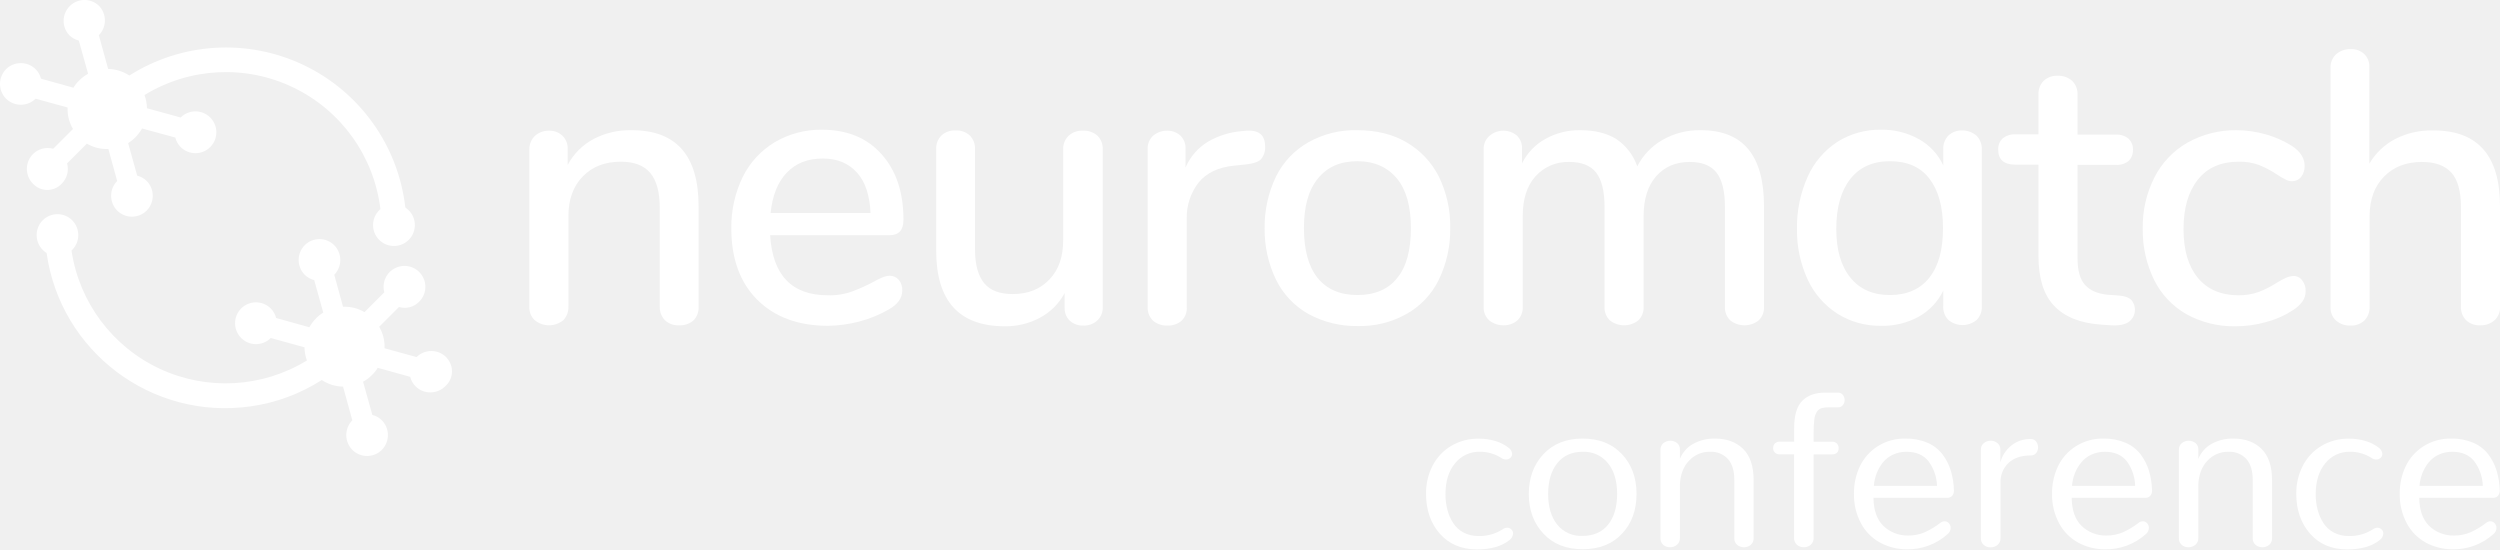
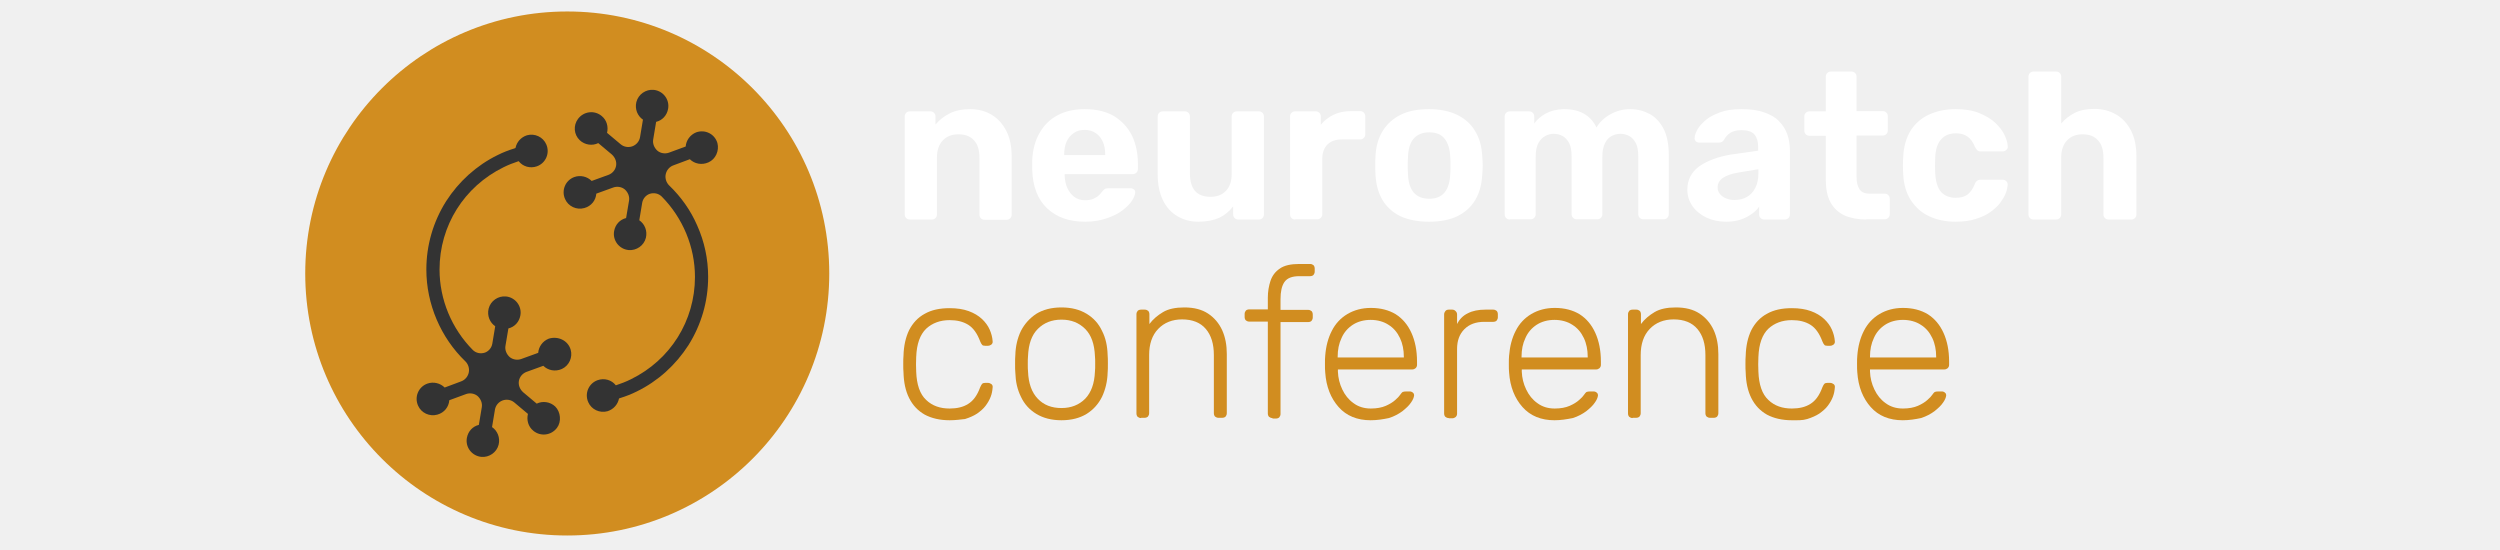
- <svg xmlns="http://www.w3.org/2000/svg" id="Layer_1" data-name="Layer 1" viewBox="0 0 1023.78 224.95">
-   <defs>
-     <style>.cls-1{fill:#fff;}</style>
-   </defs>
-   <path class="cls-1" d="M25.3,75.4a8.5,8.5,0,0,0,2.2-8.3L35.6,59a16,16,0,0,0,8.8,2.2L48,74.3a8.63,8.63,0,0,0,0,12.1,8.54,8.54,0,0,0,12.1,0h0a8.63,8.63,0,0,0,0-12.1,8.44,8.44,0,0,0-3.9-2.2L52.5,58.8a20.91,20.91,0,0,0,2.9-2.3,20,20,0,0,0,2.8-3.7l13.6,3.7A8.44,8.44,0,0,0,74,60.4a8.56,8.56,0,1,0,0-12.1h0L60.2,44.5a16.64,16.64,0,0,0-1-5.4,63.75,63.75,0,0,1,96.6,46.7c-.2.2-.4.3-.5.5a8.56,8.56,0,1,0,12.1,0h0a17.41,17.41,0,0,0-1.4-1.2,73.93,73.93,0,0,0-113-54,16.81,16.81,0,0,0-8.7-2.7L40.5,14.6a8.63,8.63,0,0,0,0-12.1A8.56,8.56,0,0,0,28.4,14.6a8.44,8.44,0,0,0,3.9,2.2l3.8,13.6a14.45,14.45,0,0,0-3.7,2.8,12.78,12.78,0,0,0-2.3,2.9L16.8,32.4a8.44,8.44,0,0,0-2.2-3.9,8.63,8.63,0,0,0-12.1,0,8.63,8.63,0,0,0,0,12.1,8.63,8.63,0,0,0,12.1,0l13.1,3.6A16,16,0,0,0,29.9,53l-8.1,8.1a8.5,8.5,0,0,0-8.3,2.2,8.63,8.63,0,0,0,0,12.1,8.07,8.07,0,0,0,11.4.4C25,75.6,25.2,75.5,25.3,75.4Z" transform="translate(-0.02 -0.18)" />
-   <path class="cls-1" d="M182.7,146.4a8.63,8.63,0,0,0-12.1,0l-13.1-3.6a16,16,0,0,0-2.2-8.8l8.1-8.1a8.22,8.22,0,0,0,8.3-2.2,8.56,8.56,0,1,0-14.3-3.8l-8.1,8.1a16,16,0,0,0-8.8-2.2l-3.6-13.1a8.63,8.63,0,0,0,0-12.1,8.54,8.54,0,0,0-12.1,0h0a8.63,8.63,0,0,0,0,12.1,8.44,8.44,0,0,0,3.9,2.2l3.7,13.3a12.78,12.78,0,0,0-2.9,2.3,17.15,17.15,0,0,0-2.8,3.7l-13.6-3.8a8.44,8.44,0,0,0-2.2-3.9,8.56,8.56,0,1,0,0,12.1h0l13.8,3.8a16.64,16.64,0,0,0,1,5.4,63.81,63.81,0,0,1-96.4-45l.3-.3a8.63,8.63,0,0,0,0-12.1,8.54,8.54,0,0,0-12.1,0h0a8.63,8.63,0,0,0,0,12.1,10.1,10.1,0,0,0,1.6,1.3,73.88,73.88,0,0,0,83.5,62.8,72.73,72.73,0,0,0,29.2-10.8,15.94,15.94,0,0,0,8.7,2.7l3.8,13.8a8.63,8.63,0,0,0,0,12.1,8.54,8.54,0,0,0,12.1,0h0a8.63,8.63,0,0,0,0-12.1,8.44,8.44,0,0,0-3.9-2.2l-3.8-13.6a14.45,14.45,0,0,0,3.7-2.8,12.78,12.78,0,0,0,2.3-2.9l13.3,3.7a8.44,8.44,0,0,0,2.2,3.9,8.63,8.63,0,0,0,12.1,0,8.11,8.11,0,0,0,.8-11.5C183,146.7,182.8,146.6,182.7,146.4Z" transform="translate(-0.02 -0.18)" />
-   <path class="cls-1" d="M286.1,84.6v41.2a7.3,7.3,0,0,1-2.1,5.6,8.32,8.32,0,0,1-5.9,2,7.89,7.89,0,0,1-5.8-2.1,7.61,7.61,0,0,1-2.1-5.5V85.4c0-6.6-1.3-11.3-3.9-14.4s-6.6-4.6-12.1-4.6c-6.4,0-11.6,2-15.5,6s-5.9,9.4-5.9,16.2v37.2a7.61,7.61,0,0,1-2.1,5.5,9.2,9.2,0,0,1-11.7,0,7,7,0,0,1-2.2-5.5V61.3a7.47,7.47,0,0,1,2.3-5.5,8.32,8.32,0,0,1,5.8-2.1,7.61,7.61,0,0,1,5.5,2.1,7.23,7.23,0,0,1,2.1,5.4v6.5a25.78,25.78,0,0,1,10.6-10.6,31.75,31.75,0,0,1,15.4-3.6C276.9,53.4,286.1,63.8,286.1,84.6Z" transform="translate(-0.02 -0.18)" />
-   <path class="cls-1" d="M368.1,114.8a6.3,6.3,0,0,1,1.4,4.4q0,4.65-5.7,7.8a48.78,48.78,0,0,1-12.1,4.9,53.13,53.13,0,0,1-12.6,1.7c-12.2,0-21.9-3.6-29-10.7S299.5,106,299.5,93.7a46.81,46.81,0,0,1,4.7-21.1,34.5,34.5,0,0,1,13.1-14.2,37.08,37.08,0,0,1,19.2-5.1c10.4,0,18.5,3.3,24.5,10s9,15.6,9,26.9q0,6.3-5.7,6.3H315.4c1,16.4,8.9,24.6,23.6,24.6a26.75,26.75,0,0,0,10.1-1.6,73,73,0,0,0,9-4.1,21,21,0,0,1,2.6-1.3,8.79,8.79,0,0,1,3.6-1A4.82,4.82,0,0,1,368.1,114.8ZM322.2,70.9q-5.55,5.85-6.6,16.5h40.9c-.3-7.2-2.1-12.7-5.5-16.5s-8-5.8-14-5.8C330.8,65.1,325.9,67,322.2,70.9Z" transform="translate(-0.02 -0.18)" />
-   <path class="cls-1" d="M449.5,55.8a7.52,7.52,0,0,1,2.1,5.7V126a7,7,0,0,1-2.2,5.4,8,8,0,0,1-5.9,2.1,7.71,7.71,0,0,1-5.4-2,7,7,0,0,1-2.1-5.3v-6a24.57,24.57,0,0,1-10.1,10.1,29.67,29.67,0,0,1-14.3,3.5c-18.8,0-28.2-10.3-28.2-31V61.4a7.52,7.52,0,0,1,2.1-5.7,8,8,0,0,1,5.9-2.1,7.89,7.89,0,0,1,5.8,2.1,7.52,7.52,0,0,1,2.1,5.7v41c0,6.2,1.3,10.8,3.8,13.8s6.4,4.4,11.7,4.4q9.3,0,15-6c3.8-4,5.6-9.3,5.6-16V61.4a7.38,7.38,0,0,1,2.2-5.6,8,8,0,0,1,5.9-2.1A8.35,8.35,0,0,1,449.5,55.8Z" transform="translate(-0.02 -0.18)" />
-   <path class="cls-1" d="M518.1,60.2a7.43,7.43,0,0,1-1.7,5.2c-1.1,1.1-3.2,1.8-6,2.1l-4.8.5c-6.6.6-11.6,3-14.8,7A23.29,23.29,0,0,0,486,89.6v36.3a6.92,6.92,0,0,1-2.2,5.7,8.37,8.37,0,0,1-5.7,1.9,8.63,8.63,0,0,1-5.8-1.9,7.33,7.33,0,0,1-2.3-5.7V61.3a7,7,0,0,1,2.3-5.6,8.72,8.72,0,0,1,5.8-2,7.76,7.76,0,0,1,5.3,2,7,7,0,0,1,2.1,5.5v7.6a23.14,23.14,0,0,1,9.2-10.6,32.87,32.87,0,0,1,13.6-4.3l2.2-.2C515.6,53.4,518.1,55.5,518.1,60.2Z" transform="translate(-0.02 -0.18)" />
-   <path class="cls-1" d="M535.9,128.8a32.69,32.69,0,0,1-13.3-14,46.81,46.81,0,0,1-4.7-21.1,47.35,47.35,0,0,1,4.7-21.3,32.69,32.69,0,0,1,13.3-14,38.78,38.78,0,0,1,20-4.9c7.6,0,14.3,1.6,20,4.9a33.86,33.86,0,0,1,13.3,14,46.06,46.06,0,0,1,4.7,21.3,46.81,46.81,0,0,1-4.7,21.1,32.11,32.11,0,0,1-13.3,14,38.78,38.78,0,0,1-20,4.9A40.85,40.85,0,0,1,535.9,128.8ZM572.2,114c3.8-4.6,5.6-11.5,5.6-20.4s-1.9-15.7-5.7-20.3-9.2-7.1-16.2-7.1-12.3,2.3-16.2,7.1S534,84.8,534,93.6c0,9,1.9,15.8,5.6,20.4s9.2,7,16.2,7c7.2,0,12.7-2.3,16.4-7Z" transform="translate(-0.02 -0.18)" />
-   <path class="cls-1" d="M722.4,84.6v41.2a7.24,7.24,0,0,1-2.2,5.6,9.41,9.41,0,0,1-11.6,0,7.24,7.24,0,0,1-2.2-5.6v-41c0-6.4-1.2-11.1-3.5-14s-6-4.3-10.9-4.3c-5.8,0-10.4,2-13.8,5.9s-5.1,9.4-5.1,16.2v37.2a7.24,7.24,0,0,1-2.2,5.6,9.41,9.41,0,0,1-11.6,0,7.24,7.24,0,0,1-2.2-5.6v-41c0-6.4-1.2-11.1-3.5-14s-6-4.3-10.9-4.3a17.82,17.82,0,0,0-13.9,5.9c-3.5,3.9-5.2,9.4-5.2,16.2v37.2a7.24,7.24,0,0,1-2.2,5.6,8.46,8.46,0,0,1-5.7,2,9.27,9.27,0,0,1-5.8-2,7,7,0,0,1-2.3-5.6V61.3a6.87,6.87,0,0,1,2.4-5.5,8.55,8.55,0,0,1,5.7-2.1,8.46,8.46,0,0,1,5.5,2,7,7,0,0,1,2.1,5.5v5.9A23.08,23.08,0,0,1,633,57a28.21,28.21,0,0,1,14.2-3.5q8.85,0,14.7,3.6a22.29,22.29,0,0,1,8.6,11.2,26.14,26.14,0,0,1,10.3-10.8,30.14,30.14,0,0,1,15.5-4C713.8,53.4,722.4,63.8,722.4,84.6Z" transform="translate(-0.02 -0.18)" />
-   <path class="cls-1" d="M809.5,55.8a7.68,7.68,0,0,1,2.1,5.6v64.1a7.52,7.52,0,0,1-2.1,5.7,9.06,9.06,0,0,1-11.6,0,7.52,7.52,0,0,1-2.1-5.7v-6.3a24.3,24.3,0,0,1-10.1,10.7,30.51,30.51,0,0,1-15.4,3.7,32.54,32.54,0,0,1-17.9-5,33.26,33.26,0,0,1-12.1-13.9,48,48,0,0,1-4.4-20.8,50.67,50.67,0,0,1,4.4-21.4,33.37,33.37,0,0,1,12.1-14.2,32.54,32.54,0,0,1,17.9-5,30.59,30.59,0,0,1,15.4,3.8,23.5,23.5,0,0,1,10.1,10.8V61.2a7.61,7.61,0,0,1,2.1-5.5,7.89,7.89,0,0,1,5.8-2.1A8.91,8.91,0,0,1,809.5,55.8Zm-19.4,58.1c3.8-4.8,5.6-11.5,5.6-20.3s-1.9-15.5-5.6-20.3S781,66.2,774,66.2s-12.4,2.4-16.2,7.2S752,85,752,93.9c0,8.6,1.9,15.2,5.8,20s9.3,7.1,16.2,7.1S786.4,118.6,790.1,113.9Z" transform="translate(-0.02 -0.18)" />
-   <path class="cls-1" d="M872.8,123a6.17,6.17,0,0,1-1,9c-1.6,1.1-4,1.6-7.2,1.4l-4.3-.3q-12.75-.9-19.2-7.8c-4.3-4.6-6.3-11.4-6.3-20.3V67.6h-9.5c-4.7,0-7-2.1-7-6.2a5.88,5.88,0,0,1,1.8-4.5,7.59,7.59,0,0,1,5.2-1.7h9.5V39a7.52,7.52,0,0,1,2.1-5.7,7.89,7.89,0,0,1,5.8-2.1,8.4,8.4,0,0,1,5.9,2.1,7.6,7.6,0,0,1,2.2,5.7V55.3h15.7a7.43,7.43,0,0,1,5.2,1.7,5.88,5.88,0,0,1,1.8,4.5,6.1,6.1,0,0,1-1.8,4.6,7.51,7.51,0,0,1-5.2,1.6H850.8V106c0,5,1,8.6,3.1,10.9s5.2,3.6,9.4,4l4.4.3Q871.3,121.5,872.8,123Z" transform="translate(-0.02 -0.18)" />
-   <path class="cls-1" d="M895.3,128.8a33.15,33.15,0,0,1-13.1-13.9A46,46,0,0,1,877.5,94a44.54,44.54,0,0,1,4.8-21.2,34.21,34.21,0,0,1,13.5-14.2,40,40,0,0,1,20-5.1,44.76,44.76,0,0,1,12.1,1.7A41.9,41.9,0,0,1,938.7,60q5.1,3.45,5.1,8.1a7.29,7.29,0,0,1-1.4,4.5,4.7,4.7,0,0,1-3.6,1.8,5.55,5.55,0,0,1-2.8-.7,33.54,33.54,0,0,1-3.6-2.1,40.17,40.17,0,0,0-7.4-3.9,22.74,22.74,0,0,0-8.2-1.3c-7.2,0-12.8,2.4-16.7,7.3s-5.9,11.6-5.9,20.3,2,15.3,5.9,20,9.5,7.1,16.6,7.1a23.91,23.91,0,0,0,8.4-1.4,39.75,39.75,0,0,0,7.4-3.8A39,39,0,0,1,936,114a8.87,8.87,0,0,1,3.2-.8,4.28,4.28,0,0,1,3.6,1.8,6.71,6.71,0,0,1,1.4,4.5,7.21,7.21,0,0,1-1.2,4,14.14,14.14,0,0,1-4,3.7,38,38,0,0,1-11.1,4.9,46.43,46.43,0,0,1-12.8,1.7A40.19,40.19,0,0,1,895.3,128.8Z" transform="translate(-0.02 -0.18)" />
-   <path class="cls-1" d="M1023.8,84.6v41.2a7,7,0,0,1-2.2,5.5,8.4,8.4,0,0,1-5.9,2.1,7.89,7.89,0,0,1-5.8-2.1,7.61,7.61,0,0,1-2.1-5.5v-41c0-6.3-1.3-11-3.9-13.9s-6.6-4.4-12.1-4.4c-6.4,0-11.6,2-15.5,6s-5.9,9.4-5.9,16.2v37.2a7.61,7.61,0,0,1-2.1,5.5,7.89,7.89,0,0,1-5.8,2.1,8.4,8.4,0,0,1-5.9-2.1,7,7,0,0,1-2.2-5.5v-98a7.11,7.11,0,0,1,2.3-5.5,8.4,8.4,0,0,1,5.9-2.1,7.6,7.6,0,0,1,5.6,2,7,7,0,0,1,2.1,5.3V67.2a26.42,26.42,0,0,1,10.6-10.1,32,32,0,0,1,15.2-3.5C1014.6,53.4,1023.8,63.8,1023.8,84.6Z" transform="translate(-0.02 -0.18)" />
-   <path class="cls-1" d="M589.61,218.69Q584,212.26,584,202.46A24.71,24.71,0,0,1,586.62,191a20.23,20.23,0,0,1,7.6-8.18,21.5,21.5,0,0,1,11.43-3,22.26,22.26,0,0,1,7,1.05,15.59,15.59,0,0,1,5.1,2.64,3.31,3.31,0,0,1,1.5,2.55,2.13,2.13,0,0,1-.73,1.63,2.55,2.55,0,0,1-1.78.66,3.25,3.25,0,0,1-1.84-.58,16,16,0,0,0-8.84-2.59,12.6,12.6,0,0,0-10.19,4.73q-3.92,4.73-3.91,12.72a24.62,24.62,0,0,0,.79,6.33,18.26,18.26,0,0,0,2.37,5.42,11.32,11.32,0,0,0,4.22,3.87,12.56,12.56,0,0,0,6.06,1.43,17.25,17.25,0,0,0,10.07-2.81,3.06,3.06,0,0,1,1.76-.58,2.35,2.35,0,0,1,1.71.69,2.23,2.23,0,0,1,.7,1.69,3.51,3.51,0,0,1-1.49,2.68q-4.75,3.83-13.36,3.82Q595.23,225.13,589.61,218.69Z" transform="translate(-0.02 -0.18)" />
-   <path class="cls-1" d="M632.08,218.72q-6-6.37-6-16.26t6-16.31q6-6.37,16.06-6.37t16.06,6.35q6,6.35,6,16.33t-5.93,16.26q-5.94,6.36-16.09,6.37T632.08,218.72Zm26.46-3.67q3.71-4.59,3.71-12.59t-3.76-12.62a12.57,12.57,0,0,0-10.35-4.65q-6.63,0-10.37,4.63T634,202.46q0,7.9,3.71,12.54a12.46,12.46,0,0,0,10.3,4.64Q654.83,219.64,658.54,215.05Z" transform="translate(-0.02 -0.18)" />
-   <path class="cls-1" d="M681.14,223.31a3.5,3.5,0,0,1-1.14-2.79V184.39a3.38,3.38,0,0,1,1.19-2.74,4.55,4.55,0,0,1,5.6-.05,3.23,3.23,0,0,1,1.17,2.66v3.83a12.35,12.35,0,0,1,5.47-6.16,17.68,17.68,0,0,1,8.85-2.15q7.26,0,11.56,4.22t4.31,12.79v23.73a3.45,3.45,0,0,1-1.17,2.79,4.43,4.43,0,0,1-5.58,0,3.45,3.45,0,0,1-1.16-2.79V196.7q0-5.62-2.62-8.57a9.32,9.32,0,0,0-7.36-2.94,11.36,11.36,0,0,0-8.52,3.6q-3.48,3.6-3.78,9.8v21.93a3.45,3.45,0,0,1-1.21,2.77,4.31,4.31,0,0,1-2.84,1A4.11,4.11,0,0,1,681.14,223.31Z" transform="translate(-0.02 -0.18)" />
-   <path class="cls-1" d="M735.88,223.26a3.61,3.61,0,0,1-1.17-2.87V186.24H729a2.9,2.9,0,0,1-2.16-.72,2.58,2.58,0,0,1-.7-1.83,2.69,2.69,0,0,1,.7-1.89,2.83,2.83,0,0,1,2.16-.75h5.75v-5.58q0-7.86,3.34-11.18t9.23-3.32h5.36a2.42,2.42,0,0,1,2,.9,3.26,3.26,0,0,1,.73,2.13,3.17,3.17,0,0,1-.73,2.11,2.48,2.48,0,0,1-2,.88h-3.73a10.32,10.32,0,0,0-3,.33,3.75,3.75,0,0,0-1.87,1.45A7.15,7.15,0,0,0,743,172a44,44,0,0,0-.28,5.65v3.42h7.43a2.76,2.76,0,0,1,2.13.75,2.72,2.72,0,0,1,.68,1.89c0,1.7-.94,2.55-2.81,2.55h-7.43v34.15a3.59,3.59,0,0,1-1.19,2.87,4.14,4.14,0,0,1-2.81,1A4.06,4.06,0,0,1,735.88,223.26Z" transform="translate(-0.02 -0.18)" />
-   <path class="cls-1" d="M769.87,222.36a19.47,19.47,0,0,1-7.76-7.89,24.8,24.8,0,0,1-2.87-12.15,25.55,25.55,0,0,1,2.41-11.16,19.91,19.91,0,0,1,7.3-8.22,20.42,20.42,0,0,1,11.38-3.16,22.11,22.11,0,0,1,9,1.71,15.35,15.35,0,0,1,6.15,4.73,21.58,21.58,0,0,1,3.43,6.72,30.51,30.51,0,0,1,1.27,8.15,3.14,3.14,0,0,1-.7,2.11,2.59,2.59,0,0,1-2.11.84H767.23q.09,7.56,4,11.45a14.17,14.17,0,0,0,10.15,4,17,17,0,0,0,7-1.4,32.47,32.47,0,0,0,6.28-3.83,2.69,2.69,0,0,1,1.67-.61,2.28,2.28,0,0,1,1.78.81,2.75,2.75,0,0,1,.73,1.91,3.29,3.29,0,0,1-1.23,2.51,24.25,24.25,0,0,1-16.79,6.24A22.84,22.84,0,0,1,769.87,222.36Zm23.38-23.2a17.66,17.66,0,0,0-3.47-10.06q-3.07-3.91-9-3.91a12.88,12.88,0,0,0-5.58,1.18,11.5,11.5,0,0,0-4.11,3.19,16.56,16.56,0,0,0-2.55,4.44,18,18,0,0,0-1.16,5.16Z" transform="translate(-0.02 -0.18)" />
-   <path class="cls-1" d="M812.37,223.33a3.34,3.34,0,0,1-1.15-2.72V184.35a3.26,3.26,0,0,1,1.19-2.7,4.38,4.38,0,0,1,2.81-1,4.27,4.27,0,0,1,2.79,1,3.17,3.17,0,0,1,1.17,2.61l0,5.28a13.15,13.15,0,0,1,4.42-6.84,12.1,12.1,0,0,1,8-2.74,2.68,2.68,0,0,1,2.22,1,3.91,3.91,0,0,1,.81,2.46,3.5,3.5,0,0,1-.75,2.26,2.55,2.55,0,0,1-2.15,1q-5.94,0-9.21,3.08a10.74,10.74,0,0,0-3.27,8.21v22.64a3.29,3.29,0,0,1-1.21,2.72,4.44,4.44,0,0,1-2.84,1A4.15,4.15,0,0,1,812.37,223.33Z" transform="translate(-0.02 -0.18)" />
-   <path class="cls-1" d="M851,222.36a19.47,19.47,0,0,1-7.76-7.89,24.69,24.69,0,0,1-2.88-12.15,25.56,25.56,0,0,1,2.42-11.16,19.84,19.84,0,0,1,7.3-8.22,20.42,20.42,0,0,1,11.38-3.16,22.15,22.15,0,0,1,9,1.71,15.48,15.48,0,0,1,6.15,4.73,21.8,21.8,0,0,1,3.43,6.72,30.92,30.92,0,0,1,1.27,8.15,3.2,3.2,0,0,1-.7,2.11,2.61,2.61,0,0,1-2.11.84H848.4q.09,7.56,4,11.45a14.2,14.2,0,0,0,10.16,4,17.07,17.07,0,0,0,7-1.4,32.47,32.47,0,0,0,6.28-3.83,2.67,2.67,0,0,1,1.67-.61,2.3,2.3,0,0,1,1.78.81,2.8,2.8,0,0,1,.73,1.91,3.32,3.32,0,0,1-1.23,2.51,24.25,24.25,0,0,1-16.79,6.24A22.84,22.84,0,0,1,851,222.36Zm23.38-23.2A17.73,17.73,0,0,0,871,189.1q-3.09-3.91-9-3.91a12.85,12.85,0,0,0-5.58,1.18,11.5,11.5,0,0,0-4.11,3.19A16.56,16.56,0,0,0,849.7,194a18.31,18.31,0,0,0-1.17,5.16Z" transform="translate(-0.02 -0.18)" />
-   <path class="cls-1" d="M893.45,223.31a3.47,3.47,0,0,1-1.15-2.79V184.39a3.38,3.38,0,0,1,1.19-2.74,4.55,4.55,0,0,1,5.6-.05,3.23,3.23,0,0,1,1.17,2.66v3.83a12.35,12.35,0,0,1,5.47-6.16,17.68,17.68,0,0,1,8.85-2.15q7.26,0,11.56,4.22t4.31,12.79v23.73a3.45,3.45,0,0,1-1.17,2.79,4.43,4.43,0,0,1-5.58,0,3.45,3.45,0,0,1-1.16-2.79V196.7c0-3.75-.88-6.61-2.62-8.57a9.34,9.34,0,0,0-7.36-2.94,11.36,11.36,0,0,0-8.52,3.6q-3.48,3.6-3.78,9.8v21.93a3.45,3.45,0,0,1-1.21,2.77,4.31,4.31,0,0,1-2.84,1A4.07,4.07,0,0,1,893.45,223.31Z" transform="translate(-0.02 -0.18)" />
-   <path class="cls-1" d="M946,218.69q-5.62-6.44-5.63-16.23A24.71,24.71,0,0,1,943,191a20.23,20.23,0,0,1,7.6-8.18,21.5,21.5,0,0,1,11.43-3,22.37,22.37,0,0,1,7,1.05,15.64,15.64,0,0,1,5.09,2.64,3.31,3.31,0,0,1,1.5,2.55,2.09,2.09,0,0,1-.73,1.63,2.53,2.53,0,0,1-1.78.66,3.25,3.25,0,0,1-1.84-.58,16,16,0,0,0-8.84-2.59,12.62,12.62,0,0,0-10.19,4.73q-3.91,4.73-3.91,12.72a24.62,24.62,0,0,0,.79,6.33,18.78,18.78,0,0,0,2.37,5.42,11.4,11.4,0,0,0,4.22,3.87,12.57,12.57,0,0,0,6.07,1.43,17.24,17.24,0,0,0,10.06-2.81,3.08,3.08,0,0,1,1.76-.58,2.35,2.35,0,0,1,1.71.69,2.23,2.23,0,0,1,.7,1.69,3.48,3.48,0,0,1-1.49,2.68q-4.74,3.83-13.36,3.82Q951.58,225.13,946,218.69Z" transform="translate(-0.02 -0.18)" />
-   <path class="cls-1" d="M993.38,222.36a19.41,19.41,0,0,1-7.76-7.89,24.69,24.69,0,0,1-2.88-12.15,25.56,25.56,0,0,1,2.42-11.16,19.89,19.89,0,0,1,7.29-8.22,20.48,20.48,0,0,1,11.39-3.16,22.06,22.06,0,0,1,9,1.71,15.45,15.45,0,0,1,6.16,4.73,21.56,21.56,0,0,1,3.42,6.72,30.51,30.51,0,0,1,1.28,8.15,3.2,3.2,0,0,1-.7,2.11,2.61,2.61,0,0,1-2.11.84H990.74q.09,7.56,4,11.45a14.19,14.19,0,0,0,10.15,4,17,17,0,0,0,7-1.4,32.53,32.53,0,0,0,6.29-3.83,2.67,2.67,0,0,1,1.67-.61,2.3,2.3,0,0,1,1.78.81,2.79,2.79,0,0,1,.72,1.91,3.29,3.29,0,0,1-1.23,2.51,24.22,24.22,0,0,1-16.78,6.24A22.82,22.82,0,0,1,993.38,222.36Zm23.38-23.2a17.74,17.74,0,0,0-3.48-10.06q-3.07-3.91-9-3.91a12.9,12.9,0,0,0-5.59,1.18,11.5,11.5,0,0,0-4.11,3.19A16.8,16.8,0,0,0,992,194a18.31,18.31,0,0,0-1.17,5.16Z" transform="translate(-0.02 -0.18)" />
+ <svg xmlns="http://www.w3.org/2000/svg" version="1.1" id="Layer_1" x="0px" y="0px" viewBox="0 0 1023.8 224.9" style="enable-background:new 0 0 1023.8 224.9;" xml:space="preserve">
+   <style type="text/css">
+ 	.st0{fill:#D18D20;}
+ 	.st1{fill:#333333;}
+ 	.st2{fill:#FFFFFF;}
+ </style>
+   <g>
+     <circle class="st0" cx="232.3" cy="112" r="107.3" />
+     <g>
+       <g>
+         <path class="st1" d="M233.7,143.2c0.9,3.1-0.6,6.5-3.6,7.9c-2.7,1.2-5.7,0.6-7.6-1.3l-6.9,2.5c-1.6,0.6-2.8,2-3.1,3.7h0     c-0.3,1.7,0.4,3.4,1.7,4.6l5.6,4.7c2.4-1.2,5.5-0.8,7.6,1.2c2.2,2.2,2.6,6.2,0.7,8.7c-2.3,3.1-6.7,3.7-9.7,1.2     c-2.1-1.7-2.8-4.4-2.2-6.9v0l-5.6-4.7c-1.3-1.1-3.2-1.4-4.8-0.8h0c-1.6,0.6-2.8,2-3.1,3.7l-1.2,7.2c2.2,1.5,3.4,4.3,2.7,7.2     c-0.8,3.2-3.9,5.3-7.1,5c-3.9-0.4-6.6-4-5.9-7.8c0.5-2.7,2.4-4.7,4.9-5.3l0,0l1.2-7.2c0.3-1.7-0.4-3.4-1.7-4.6h0     c-1.3-1.1-3.2-1.4-4.8-0.8l-6.8,2.5c-0.2,2.7-2,5.1-4.9,5.9c-3.2,0.9-6.6-0.7-7.9-3.7c-1.6-3.6,0.2-7.7,3.8-9     c2.5-0.9,5.3-0.2,7.1,1.6c0,0,0,0,0,0l6.7-2.5c1.7-0.6,2.9-2.1,3.2-3.8l0,0c0.3-1.6-0.3-3.3-1.4-4.4c-10.1-9.7-16-23.5-16-37.6     c0-10,2.8-19.6,8.1-28c5.2-8.1,12.5-14.7,21.1-18.9c2.2-1.1,4.5-2,6.8-2.7c0.2-0.1,0.4-0.1,0.5-0.2c0.5-2.4,2.2-4.4,4.7-5.2     c3.2-0.9,6.6,0.7,7.9,3.7c1.6,3.6-0.2,7.7-3.8,9c-2.8,1-5.8,0.1-7.5-2.1c0,0,0,0,0,0c-2.1,0.7-4.2,1.5-6.2,2.5     c-16.1,7.9-26.2,23.9-26.2,41.9c0,12.3,5,24.2,13.6,32.9c1.3,1.3,3.2,1.7,5,1.1h0c1.6-0.6,2.7-2,3-3.6l1.2-7.2     c-2.2-1.5-3.4-4.3-2.7-7.2c0.8-3.2,3.9-5.3,7.1-5c3.9,0.4,6.6,4,5.9,7.8c-0.5,2.7-2.4,4.7-4.9,5.3l-1.2,7.1     c-0.3,1.7,0.4,3.4,1.7,4.6l0,0c1.3,1.1,3.2,1.4,4.8,0.8l6.9-2.5c0.2-2.5,1.8-4.8,4.3-5.8C228.5,137.5,232.6,139.4,233.7,143.2z" />
+         <path class="st1" d="M290.1,66.5c-2.7,1.2-5.7,0.6-7.6-1.3l-6.7,2.5c-1.7,0.6-2.9,2.1-3.2,3.8v0c-0.3,1.6,0.3,3.3,1.4,4.4     c4.9,4.7,8.8,10.2,11.5,16.4c3,6.7,4.5,13.8,4.5,21.1c0,10-2.8,19.6-8.1,28c-5.2,8.1-12.5,14.7-21.1,18.9c-2.2,1.1-4.5,2-6.8,2.7     c-0.2,0.1-0.4,0.1-0.5,0.2c-0.5,2.4-2.2,4.4-4.7,5.2c-3.2,0.9-6.6-0.7-7.9-3.7c-1.6-3.6,0.2-7.7,3.8-9c2.8-1,5.8-0.1,7.5,2.1     c0,0,0,0,0,0c2.1-0.7,4.2-1.5,6.2-2.5c16.1-7.9,26.2-23.9,26.2-41.9c0-12.3-5-24.2-13.6-32.9c-1.3-1.3-3.2-1.7-5-1.1l0,0     c-1.6,0.6-2.7,2-3,3.6l-1.2,7.2c2.2,1.5,3.4,4.3,2.7,7.2c-0.8,3.2-3.9,5.3-7.1,5c-3.9-0.4-6.6-4-5.9-7.8c0.5-2.7,2.4-4.7,4.9-5.3     l1.2-7.1c0.3-1.7-0.4-3.4-1.7-4.6v0c-1.3-1.1-3.2-1.4-4.8-0.8l-6.9,2.5c-0.2,2.7-2,5.1-4.9,5.9c-3.2,0.9-6.6-0.7-7.9-3.7     c-1.6-3.6,0.2-7.7,3.8-9c2.5-0.9,5.3-0.2,7.1,1.6l6.9-2.5c1.6-0.6,2.8-2,3.1-3.7v0c0.3-1.7-0.4-3.4-1.7-4.6l-5.6-4.7     c-2.4,1.2-5.5,0.8-7.6-1.2c-2.4-2.3-2.7-6-0.7-8.7c2.3-3.1,6.7-3.7,9.7-1.2c2.1,1.7,2.8,4.4,2.2,6.9l5.6,4.7     c1.3,1.1,3.2,1.4,4.8,0.8v0c1.6-0.6,2.8-2,3.1-3.7l1.2-7.2c-2.2-1.5-3.4-4.3-2.7-7.2c0.8-3.2,3.9-5.3,7.1-5     c3.9,0.4,6.6,4,5.9,7.8c-0.5,2.7-2.4,4.7-4.9,5.3l-1.2,7.2c-0.3,1.7,0.4,3.4,1.7,4.6v0c1.3,1.1,3.2,1.4,4.8,0.8l6.8-2.5     c0.2-2.5,1.8-4.8,4.3-5.8c3.6-1.3,7.6,0.6,8.7,4.4C294.6,61.7,293.1,65.2,290.1,66.5z" />
+       </g>
+     </g>
+     <g>
+       <path class="st2" d="M372.6,89.9c-0.6,0-1.1-0.2-1.5-0.6c-0.4-0.4-0.6-0.9-0.6-1.5V47.7c0-0.6,0.2-1.1,0.6-1.5    c0.4-0.4,0.9-0.6,1.5-0.6h8.4c0.6,0,1.1,0.2,1.5,0.6c0.4,0.4,0.6,0.9,0.6,1.5V51c1.5-1.8,3.4-3.3,5.7-4.5c2.3-1.2,5.2-1.8,8.5-1.8    c3.4,0,6.3,0.8,8.8,2.3c2.5,1.5,4.5,3.7,6,6.6c1.5,2.9,2.2,6.4,2.2,10.5v23.8c0,0.6-0.2,1.1-0.6,1.5c-0.4,0.4-0.9,0.6-1.5,0.6h-9    c-0.6,0-1.1-0.2-1.5-0.6c-0.4-0.4-0.6-0.9-0.6-1.5V64.5c0-3-0.7-5.4-2.2-7c-1.5-1.7-3.6-2.5-6.4-2.5c-2.7,0-4.8,0.8-6.4,2.5    c-1.6,1.7-2.4,4-2.4,7v23.3c0,0.6-0.2,1.1-0.6,1.5c-0.4,0.4-0.9,0.6-1.5,0.6H372.6z" />
+       <path class="st2" d="M444.4,90.8c-6.5,0-11.7-1.8-15.6-5.5c-3.8-3.6-5.9-8.9-6.1-15.9c0-0.5,0-1.1,0-1.8c0-0.8,0-1.4,0-1.8    c0.2-4.4,1.2-8.2,3-11.3c1.8-3.2,4.2-5.6,7.4-7.3c3.2-1.7,6.9-2.5,11.2-2.5c4.8,0,8.8,1,12,2.9c3.2,2,5.6,4.6,7.3,8    c1.6,3.4,2.4,7.3,2.4,11.6v2c0,0.6-0.2,1.1-0.6,1.5c-0.4,0.4-0.9,0.6-1.5,0.6h-27.9c0,0.1,0,0.2,0,0.3c0,0.1,0,0.3,0,0.4    c0.1,1.8,0.4,3.5,1.1,5c0.7,1.5,1.6,2.7,2.8,3.6c1.2,0.9,2.7,1.4,4.4,1.4c1.4,0,2.6-0.2,3.5-0.6c0.9-0.4,1.7-0.9,2.3-1.5    c0.6-0.6,1-1.1,1.3-1.5c0.5-0.6,0.9-0.9,1.2-1.1c0.3-0.1,0.8-0.2,1.5-0.2h8.9c0.6,0,1,0.2,1.4,0.5c0.4,0.3,0.5,0.8,0.5,1.3    c-0.1,0.9-0.5,2-1.4,3.4c-0.9,1.3-2.2,2.6-3.9,3.9c-1.7,1.3-3.8,2.3-6.4,3.2C450.6,90.3,447.7,90.8,444.4,90.8z M435.9,63.5h16.7    v-0.2c0-2-0.3-3.8-1-5.3c-0.7-1.5-1.6-2.7-2.9-3.5c-1.3-0.9-2.8-1.3-4.5-1.3c-1.8,0-3.3,0.4-4.5,1.3c-1.3,0.9-2.2,2-2.9,3.5    c-0.7,1.5-1,3.3-1,5.3V63.5z" />
+       <path class="st2" d="M490.8,90.8c-3.3,0-6.2-0.8-8.7-2.3c-2.5-1.5-4.5-3.7-5.9-6.6c-1.4-2.9-2.1-6.4-2.1-10.5V47.7    c0-0.6,0.2-1.1,0.6-1.5c0.4-0.4,0.9-0.6,1.5-0.6h9c0.6,0,1.1,0.2,1.5,0.6c0.4,0.4,0.6,0.9,0.6,1.5V71c0,6.4,2.8,9.6,8.4,9.6    c2.7,0,4.8-0.8,6.4-2.5c1.6-1.7,2.3-4,2.3-7V47.7c0-0.6,0.2-1.1,0.6-1.5c0.4-0.4,0.9-0.6,1.5-0.6h9c0.6,0,1.1,0.2,1.5,0.6    c0.4,0.4,0.6,0.9,0.6,1.5v40.1c0,0.6-0.2,1.1-0.6,1.5c-0.4,0.4-0.9,0.6-1.5,0.6h-8.4c-0.6,0-1.1-0.2-1.5-0.6    c-0.4-0.4-0.6-0.9-0.6-1.5v-3.3c-1.5,2-3.4,3.6-5.7,4.7C497,90.2,494.1,90.8,490.8,90.8z" />
+       <path class="st2" d="M530.4,89.9c-0.6,0-1.1-0.2-1.5-0.6c-0.4-0.4-0.6-0.9-0.6-1.5V47.7c0-0.6,0.2-1.1,0.6-1.5    c0.4-0.4,0.9-0.6,1.5-0.6h8.4c0.6,0,1.1,0.2,1.5,0.6c0.4,0.4,0.6,0.9,0.6,1.5v3.4c1.4-1.8,3.2-3.1,5.2-4.1c2.1-1,4.5-1.5,7.2-1.5    h3.7c0.6,0,1.1,0.2,1.5,0.6c0.4,0.4,0.6,0.9,0.6,1.5V55c0,0.6-0.2,1.1-0.6,1.5c-0.4,0.4-0.9,0.6-1.5,0.6h-7.5    c-2.5,0-4.5,0.7-5.9,2.1c-1.4,1.4-2.1,3.4-2.1,5.9v22.6c0,0.6-0.2,1.1-0.6,1.5c-0.4,0.4-0.9,0.6-1.5,0.6H530.4z" />
+       <path class="st2" d="M585.3,90.8c-4.7,0-8.7-0.8-11.9-2.3c-3.2-1.6-5.6-3.8-7.3-6.7c-1.7-2.9-2.6-6.3-2.8-10.2    c-0.1-1.1-0.1-2.4-0.1-3.9c0-1.5,0-2.7,0.1-3.8c0.2-3.9,1.1-7.3,2.9-10.2c1.8-2.9,4.2-5.1,7.4-6.7c3.2-1.6,7.1-2.3,11.6-2.3    c4.5,0,8.3,0.8,11.5,2.3c3.2,1.6,5.7,3.8,7.4,6.7c1.8,2.9,2.7,6.3,2.9,10.2c0.1,1.1,0.2,2.3,0.2,3.8c0,1.5-0.1,2.7-0.2,3.9    c-0.2,3.9-1.1,7.3-2.8,10.2c-1.7,2.9-4.1,5.1-7.3,6.7C593.8,90,589.9,90.8,585.3,90.8z M585.3,81.4c2.8,0,4.9-0.9,6.3-2.6    c1.4-1.7,2.2-4.3,2.3-7.6c0.1-0.9,0.1-2,0.1-3.4c0-1.4,0-2.6-0.1-3.4c-0.1-3.3-0.9-5.8-2.3-7.6c-1.4-1.8-3.5-2.6-6.3-2.6    c-2.8,0-4.9,0.9-6.4,2.6c-1.5,1.8-2.2,4.3-2.3,7.6c-0.1,0.9-0.1,2-0.1,3.4c0,1.4,0,2.6,0.1,3.4c0.1,3.4,0.9,5.9,2.3,7.6    C580.4,80.5,582.5,81.4,585.3,81.4z" />
+       <path class="st2" d="M618.3,89.9c-0.6,0-1.1-0.2-1.5-0.6c-0.4-0.4-0.6-0.9-0.6-1.5V47.7c0-0.6,0.2-1.1,0.6-1.5    c0.4-0.4,0.9-0.6,1.5-0.6h7.9c0.6,0,1.1,0.2,1.5,0.6c0.4,0.4,0.6,0.9,0.6,1.5v2.9c1.1-1.6,2.7-3,4.7-4.1c2-1.1,4.4-1.7,7.2-1.8    c6.6-0.1,11.1,2.4,13.6,7.5c1.3-2.2,3.2-4,5.7-5.4c2.5-1.4,5.2-2.1,8.1-2.1c3,0,5.6,0.7,8,2c2.4,1.3,4.3,3.4,5.7,6.1    c1.4,2.8,2.1,6.3,2.1,10.6v24.3c0,0.6-0.2,1.1-0.6,1.5c-0.4,0.4-0.9,0.6-1.5,0.6H673c-0.6,0-1.1-0.2-1.5-0.6    c-0.4-0.4-0.6-0.9-0.6-1.5V64.1c0-2.3-0.3-4.2-1-5.5c-0.7-1.3-1.6-2.3-2.7-2.9c-1.1-0.6-2.3-0.9-3.7-0.9c-1.2,0-2.3,0.3-3.5,0.9    c-1.1,0.6-2,1.5-2.7,2.9c-0.7,1.3-1.1,3.2-1.1,5.5v23.6c0,0.6-0.2,1.1-0.6,1.5c-0.4,0.4-0.9,0.6-1.5,0.6h-8.4    c-0.6,0-1.1-0.2-1.5-0.6c-0.4-0.4-0.6-0.9-0.6-1.5V64.1c0-2.3-0.3-4.2-1-5.5c-0.7-1.3-1.6-2.3-2.7-2.9c-1.1-0.6-2.3-0.9-3.6-0.9    c-1.2,0-2.4,0.3-3.5,0.9c-1.1,0.6-2.1,1.6-2.8,2.9c-0.7,1.3-1.1,3.1-1.1,5.4v23.7c0,0.6-0.2,1.1-0.6,1.5c-0.4,0.4-0.9,0.6-1.5,0.6    H618.3z" />
+       <path class="st2" d="M706.9,90.8c-3,0-5.7-0.6-8.1-1.7c-2.4-1.2-4.3-2.7-5.7-4.7c-1.4-2-2.1-4.2-2.1-6.7c0-4,1.6-7.2,4.9-9.6    c3.3-2.3,7.6-3.9,12.9-4.8l11.2-1.6v-1.5c0-2.2-0.5-3.9-1.5-5.1c-1-1.2-2.8-1.8-5.4-1.8c-1.9,0-3.4,0.4-4.5,1.1    c-1.1,0.7-2,1.7-2.6,2.9c-0.5,0.7-1.1,1.1-2,1.1h-8.1c-0.6,0-1.1-0.2-1.5-0.6c-0.3-0.4-0.5-0.8-0.4-1.3c0-1,0.4-2.1,1.1-3.4    c0.7-1.3,1.9-2.6,3.4-3.9c1.5-1.3,3.5-2.3,5.9-3.2c2.4-0.9,5.3-1.3,8.8-1.3c3.6,0,6.7,0.4,9.2,1.3c2.6,0.9,4.6,2,6.1,3.6    c1.5,1.5,2.7,3.3,3.4,5.3c0.7,2,1.1,4.2,1.1,6.5v26.4c0,0.6-0.2,1.1-0.6,1.5c-0.4,0.4-0.9,0.6-1.5,0.6h-8.4    c-0.6,0-1.1-0.2-1.5-0.6c-0.4-0.4-0.6-0.9-0.6-1.5v-3.2c-0.7,1.1-1.7,2.1-3,3c-1.3,0.9-2.7,1.7-4.5,2.3    C711.2,90.5,709.2,90.8,706.9,90.8z M710.3,81.9c1.9,0,3.6-0.4,5-1.2c1.5-0.8,2.6-2,3.5-3.7c0.9-1.6,1.3-3.7,1.3-6.2v-1.5    l-7.9,1.3c-3.1,0.5-5.3,1.3-6.7,2.3c-1.4,1-2.1,2.3-2.1,3.8c0,1.1,0.3,2,1,2.8c0.7,0.8,1.5,1.4,2.6,1.8    C708,81.7,709.1,81.9,710.3,81.9z" />
+       <path class="st2" d="M764.3,89.9c-3.5,0-6.5-0.6-9-1.7c-2.5-1.2-4.4-3-5.7-5.4c-1.3-2.4-1.9-5.5-1.9-9.2V55.6H741    c-0.6,0-1.1-0.2-1.5-0.6c-0.4-0.4-0.6-0.9-0.6-1.5v-5.8c0-0.6,0.2-1.1,0.6-1.5c0.4-0.4,0.9-0.6,1.5-0.6h6.7V31.4    c0-0.6,0.2-1.1,0.6-1.5c0.4-0.4,0.9-0.6,1.5-0.6h8.4c0.6,0,1.1,0.2,1.5,0.6c0.4,0.4,0.6,0.9,0.6,1.5v14.1H771    c0.6,0,1.1,0.2,1.5,0.6c0.4,0.4,0.6,0.9,0.6,1.5v5.8c0,0.6-0.2,1.1-0.6,1.5c-0.4,0.4-0.9,0.6-1.5,0.6h-10.7v16.9    c0,2.2,0.4,3.9,1.2,5.1c0.8,1.2,2.1,1.8,4.1,1.8h6.2c0.6,0,1.1,0.2,1.5,0.6c0.4,0.4,0.6,0.9,0.6,1.5v6.3c0,0.6-0.2,1.1-0.6,1.5    c-0.4,0.4-0.9,0.6-1.5,0.6H764.3z" />
+       <path class="st2" d="M800.9,90.8c-4.2,0-7.8-0.8-11-2.3c-3.2-1.5-5.6-3.8-7.5-6.7c-1.8-2.9-2.8-6.4-3-10.5    c-0.1-0.9-0.1-2.1-0.1-3.5c0-1.4,0-2.5,0.1-3.5c0.2-4.2,1.2-7.7,2.9-10.6c1.8-2.9,4.3-5.2,7.5-6.7c3.2-1.5,6.9-2.3,11-2.3    c3.8,0,7.1,0.5,9.7,1.6c2.7,1.1,4.9,2.4,6.6,4c1.7,1.6,3,3.3,3.8,5c0.8,1.7,1.3,3.3,1.3,4.6c0.1,0.6-0.1,1.1-0.6,1.5    c-0.4,0.4-0.9,0.6-1.5,0.6h-9.1c-0.6,0-1-0.2-1.3-0.5c-0.3-0.3-0.6-0.8-0.9-1.3c-0.8-2-1.8-3.4-3.1-4.3c-1.3-0.9-2.8-1.3-4.7-1.3    c-2.6,0-4.6,0.8-6.1,2.5c-1.5,1.7-2.3,4.2-2.4,7.7c-0.1,2.2-0.1,4.2,0,6.1c0.2,3.5,1,6.1,2.4,7.7c1.5,1.6,3.5,2.4,6,2.4    c2,0,3.6-0.4,4.8-1.3c1.2-0.9,2.2-2.3,3-4.3c0.2-0.6,0.5-1,0.9-1.3c0.3-0.3,0.8-0.5,1.4-0.5h9.1c0.6,0,1.1,0.2,1.5,0.6    c0.4,0.4,0.6,0.9,0.6,1.5c-0.1,1-0.3,2.1-0.8,3.4c-0.5,1.3-1.3,2.6-2.3,4c-1.1,1.4-2.4,2.6-4.1,3.8c-1.7,1.2-3.7,2.1-6,2.8    C806.8,90.4,804.1,90.8,800.9,90.8z" />
+       <path class="st2" d="M832.8,89.9c-0.6,0-1.1-0.2-1.5-0.6c-0.4-0.4-0.6-0.9-0.6-1.5V31.4c0-0.6,0.2-1.1,0.6-1.5    c0.4-0.4,0.9-0.6,1.5-0.6h9.2c0.6,0,1.1,0.2,1.5,0.6c0.4,0.4,0.6,0.9,0.6,1.5v19.2c1.5-1.8,3.4-3.3,5.6-4.4c2.2-1.1,4.9-1.6,8-1.6    c3.4,0,6.3,0.8,8.9,2.3c2.6,1.5,4.6,3.7,6.1,6.6c1.5,2.9,2.2,6.4,2.2,10.5v23.8c0,0.6-0.2,1.1-0.6,1.5c-0.4,0.4-0.9,0.6-1.5,0.6    h-9.3c-0.6,0-1.1-0.2-1.5-0.6c-0.4-0.4-0.6-0.9-0.6-1.5V64.5c0-3-0.7-5.4-2.2-7c-1.5-1.7-3.6-2.5-6.3-2.5c-2.7,0-4.8,0.8-6.4,2.5    c-1.6,1.7-2.4,4-2.4,7v23.3c0,0.6-0.2,1.1-0.6,1.5c-0.4,0.4-0.9,0.6-1.5,0.6H832.8z" />
+       <path class="st0" d="M388.9,172.1c-4,0-7.4-0.8-10.2-2.3c-2.8-1.6-4.9-3.8-6.4-6.8c-1.5-3-2.2-6.5-2.3-10.5    c-0.1-0.9-0.1-2-0.1-3.4c0-1.4,0-2.6,0.1-3.4c0.1-4.1,0.9-7.6,2.3-10.5c1.5-2.9,3.6-5.2,6.4-6.7c2.8-1.6,6.2-2.3,10.2-2.3    c3,0,5.6,0.4,7.8,1.2c2.2,0.8,4,1.9,5.4,3.2c1.4,1.3,2.5,2.8,3.2,4.4c0.7,1.6,1.1,3.2,1.2,4.7c0.1,0.6-0.1,1-0.5,1.4    c-0.4,0.3-0.9,0.5-1.4,0.5h-1.2c-0.6,0-1-0.1-1.2-0.4c-0.3-0.3-0.5-0.7-0.8-1.4c-1.2-3.2-2.8-5.5-4.9-6.8    c-2.1-1.3-4.6-1.9-7.6-1.9c-3.9,0-7.1,1.2-9.6,3.5c-2.5,2.4-3.9,6.2-4.1,11.6c-0.1,2-0.1,4,0,6c0.2,5.3,1.5,9.2,4.1,11.6    c2.5,2.4,5.7,3.5,9.6,3.5c3,0,5.6-0.6,7.6-1.9c2.1-1.3,3.7-3.5,4.9-6.8c0.3-0.7,0.6-1.2,0.8-1.4c0.3-0.3,0.7-0.4,1.2-0.4h1.2    c0.5,0,1,0.2,1.4,0.5c0.4,0.3,0.6,0.8,0.5,1.4c-0.1,1.3-0.3,2.5-0.8,3.8c-0.5,1.3-1.2,2.5-2.1,3.7s-2.1,2.2-3.5,3.2    c-1.4,0.9-3,1.6-4.9,2.2C393.4,171.8,391.3,172.1,388.9,172.1z" />
+       <path class="st0" d="M434.7,172.1c-4.1,0-7.5-0.9-10.3-2.6c-2.8-1.7-4.9-4-6.3-7c-1.5-3-2.2-6.3-2.3-9.9c-0.1-0.9-0.1-2-0.1-3.6    c0-1.5,0-2.7,0.1-3.6c0.1-3.7,0.9-7,2.3-9.9c1.5-2.9,3.6-5.2,6.3-7c2.8-1.7,6.2-2.6,10.3-2.6c4.1,0,7.5,0.9,10.3,2.6    c2.8,1.7,4.9,4,6.3,7c1.5,2.9,2.2,6.2,2.3,9.9c0.1,0.9,0.1,2,0.1,3.6c0,1.5,0,2.7-0.1,3.6c-0.1,3.6-0.9,6.9-2.3,9.9    c-1.5,3-3.6,5.3-6.3,7C442.2,171.2,438.8,172.1,434.7,172.1z M434.7,167.1c4,0,7.2-1.3,9.7-3.8c2.5-2.6,3.8-6.3,4-11.1    c0.1-0.9,0.1-1.9,0.1-3.2c0-1.3,0-2.3-0.1-3.2c-0.2-4.9-1.5-8.6-4-11.1c-2.5-2.5-5.7-3.8-9.7-3.8c-4,0-7.2,1.3-9.7,3.8    c-2.5,2.5-3.8,6.2-4,11.1c-0.1,0.9-0.1,1.9-0.1,3.2c0,1.3,0,2.3,0.1,3.2c0.2,4.8,1.5,8.5,4,11.1    C427.5,165.9,430.7,167.1,434.7,167.1z" />
+       <path class="st0" d="M467.3,171.2c-0.6,0-1-0.2-1.4-0.5c-0.3-0.3-0.5-0.8-0.5-1.4v-40.6c0-0.6,0.2-1,0.5-1.4    c0.3-0.3,0.8-0.5,1.4-0.5h1.5c0.6,0,1,0.2,1.4,0.5c0.3,0.3,0.5,0.8,0.5,1.4v4c1.5-2,3.4-3.6,5.6-4.9c2.2-1.3,5.1-1.9,8.7-1.9    c3.9,0,7.1,0.8,9.7,2.5c2.6,1.7,4.5,4,5.8,6.8c1.3,2.9,1.9,6.1,1.9,9.8v24.2c0,0.6-0.2,1-0.5,1.4c-0.3,0.3-0.8,0.5-1.4,0.5h-1.5    c-0.6,0-1-0.2-1.4-0.5c-0.3-0.3-0.5-0.8-0.5-1.4v-23.8c0-4.6-1.1-8.1-3.3-10.7c-2.2-2.6-5.5-3.9-9.7-3.9c-4,0-7.3,1.3-9.8,3.9    c-2.5,2.6-3.7,6.2-3.7,10.7v23.8c0,0.6-0.2,1-0.5,1.4c-0.3,0.3-0.8,0.5-1.4,0.5H467.3z" />
+       <path class="st0" d="M521.1,171.2c-0.6,0-1-0.2-1.4-0.5c-0.3-0.3-0.5-0.8-0.5-1.4v-37.6h-7.6c-0.6,0-1-0.2-1.4-0.5    c-0.3-0.3-0.5-0.8-0.5-1.4v-1.2c0-0.6,0.2-1,0.5-1.4c0.3-0.3,0.8-0.5,1.4-0.5h7.6V122c0-2.6,0.4-4.9,1.1-7c0.7-2.1,2-3.8,3.8-5    c1.8-1.3,4.5-1.9,8-1.9h4.4c0.6,0,1,0.2,1.4,0.5c0.3,0.3,0.5,0.8,0.5,1.4v1.2c0,0.6-0.2,1-0.5,1.4c-0.3,0.3-0.8,0.5-1.4,0.5h-4.4    c-3,0-5,0.8-6.1,2.4c-1.1,1.6-1.6,3.9-1.6,7v4.4h11.3c0.6,0,1,0.2,1.4,0.5c0.3,0.3,0.5,0.8,0.5,1.4v1.2c0,0.6-0.2,1-0.5,1.4    c-0.3,0.3-0.8,0.5-1.4,0.5h-11.3v37.6c0,0.6-0.2,1-0.5,1.4c-0.3,0.3-0.8,0.5-1.4,0.5H521.1z" />
+       <path class="st0" d="M561.3,172.1c-5.5,0-9.9-1.8-13.1-5.4c-3.2-3.6-5.1-8.3-5.5-14.2c-0.1-0.9-0.1-2-0.1-3.4c0-1.4,0-2.6,0.1-3.4    c0.3-3.9,1.2-7.3,2.7-10.2c1.5-3,3.7-5.3,6.4-6.9c2.7-1.6,5.9-2.5,9.6-2.5c4,0,7.4,0.9,10.2,2.6c2.8,1.8,4.9,4.3,6.4,7.6    c1.5,3.3,2.3,7.2,2.3,11.8v1.3c0,0.6-0.2,1-0.6,1.4c-0.4,0.3-0.8,0.5-1.4,0.5h-30.4c0,0.5,0,0.7,0,0.9c0.1,2.6,0.7,5,1.8,7.3    c1.1,2.3,2.6,4.2,4.6,5.6c2,1.5,4.4,2.2,7.1,2.2c2.4,0,4.5-0.4,6.1-1.1c1.6-0.7,2.9-1.5,3.9-2.4c1-0.9,1.6-1.5,1.9-2    c0.5-0.7,0.9-1.2,1.2-1.3c0.3-0.1,0.7-0.2,1.4-0.2h1.4c0.5,0,1,0.2,1.3,0.5c0.4,0.3,0.5,0.7,0.5,1.2c-0.1,0.8-0.5,1.8-1.3,2.9    c-0.8,1.2-2,2.3-3.5,3.5c-1.5,1.1-3.3,2.1-5.5,2.8C566.4,171.7,564,172.1,561.3,172.1z M547.8,146.4h27.1v-0.3    c0-2.8-0.5-5.4-1.6-7.7c-1.1-2.3-2.6-4.1-4.7-5.4c-2-1.3-4.5-2-7.3-2c-2.8,0-5.3,0.7-7.3,2c-2,1.3-3.6,3.1-4.6,5.4    c-1.1,2.3-1.6,4.8-1.6,7.7V146.4z" />
+       <path class="st0" d="M593.3,171.2c-0.6,0-1-0.2-1.4-0.5c-0.3-0.3-0.5-0.8-0.5-1.4v-40.5c0-0.6,0.2-1,0.5-1.4    c0.3-0.4,0.8-0.6,1.4-0.6h1.4c0.6,0,1,0.2,1.4,0.6c0.4,0.4,0.6,0.8,0.6,1.4v3.9c1-2,2.5-3.5,4.4-4.4c1.9-1,4.3-1.5,7.2-1.5h3.2    c0.6,0,1,0.2,1.4,0.5c0.3,0.3,0.5,0.8,0.5,1.4v1.2c0,0.6-0.2,1-0.5,1.4c-0.3,0.3-0.8,0.5-1.4,0.5h-3.7c-3.4,0-6.1,1-8.1,3    c-2,2-3,4.7-3,8.1v26.5c0,0.6-0.2,1-0.6,1.4c-0.4,0.3-0.8,0.5-1.4,0.5H593.3z" />
+       <path class="st0" d="M636.6,172.1c-5.5,0-9.9-1.8-13.1-5.4c-3.2-3.6-5.1-8.3-5.5-14.2c-0.1-0.9-0.1-2-0.1-3.4c0-1.4,0-2.6,0.1-3.4    c0.3-3.9,1.2-7.3,2.7-10.2c1.5-3,3.7-5.3,6.4-6.9c2.7-1.6,5.9-2.5,9.6-2.5c4,0,7.4,0.9,10.2,2.6c2.8,1.8,4.9,4.3,6.4,7.6    c1.5,3.3,2.3,7.2,2.3,11.8v1.3c0,0.6-0.2,1-0.6,1.4c-0.4,0.3-0.8,0.5-1.4,0.5h-30.4c0,0.5,0,0.7,0,0.9c0.1,2.6,0.7,5,1.8,7.3    c1.1,2.3,2.6,4.2,4.6,5.6c2,1.5,4.4,2.2,7.1,2.2c2.4,0,4.5-0.4,6.1-1.1c1.6-0.7,2.9-1.5,3.9-2.4c1-0.9,1.6-1.5,1.9-2    c0.5-0.7,0.9-1.2,1.2-1.3c0.3-0.1,0.7-0.2,1.4-0.2h1.4c0.5,0,1,0.2,1.3,0.5c0.4,0.3,0.5,0.7,0.5,1.2c-0.1,0.8-0.5,1.8-1.3,2.9    c-0.8,1.2-2,2.3-3.5,3.5c-1.5,1.1-3.3,2.1-5.5,2.8C641.6,171.7,639.2,172.1,636.6,172.1z M623.1,146.4h27.1v-0.3    c0-2.8-0.5-5.4-1.6-7.7c-1.1-2.3-2.6-4.1-4.7-5.4c-2-1.3-4.5-2-7.3-2c-2.8,0-5.3,0.7-7.3,2c-2,1.3-3.6,3.1-4.6,5.4    c-1.1,2.3-1.6,4.8-1.6,7.7V146.4z" />
+       <path class="st0" d="M668.6,171.2c-0.6,0-1-0.2-1.4-0.5c-0.3-0.3-0.5-0.8-0.5-1.4v-40.6c0-0.6,0.2-1,0.5-1.4    c0.3-0.3,0.8-0.5,1.4-0.5h1.5c0.6,0,1,0.2,1.4,0.5c0.3,0.3,0.5,0.8,0.5,1.4v4c1.5-2,3.4-3.6,5.6-4.9c2.2-1.3,5.1-1.9,8.7-1.9    c3.9,0,7.1,0.8,9.7,2.5c2.6,1.7,4.5,4,5.8,6.8c1.3,2.9,1.9,6.1,1.9,9.8v24.2c0,0.6-0.2,1-0.5,1.4c-0.3,0.3-0.8,0.5-1.4,0.5h-1.5    c-0.6,0-1-0.2-1.4-0.5c-0.3-0.3-0.5-0.8-0.5-1.4v-23.8c0-4.6-1.1-8.1-3.3-10.7c-2.2-2.6-5.5-3.9-9.7-3.9c-4,0-7.3,1.3-9.8,3.9    c-2.5,2.6-3.7,6.2-3.7,10.7v23.8c0,0.6-0.2,1-0.5,1.4c-0.3,0.3-0.8,0.5-1.4,0.5H668.6z" />
+       <path class="st0" d="M733.8,172.1c-4,0-7.4-0.8-10.2-2.3c-2.8-1.6-4.9-3.8-6.4-6.8c-1.5-3-2.2-6.5-2.3-10.5    c-0.1-0.9-0.1-2-0.1-3.4c0-1.4,0-2.6,0.1-3.4c0.1-4.1,0.9-7.6,2.3-10.5c1.5-2.9,3.6-5.2,6.4-6.7c2.8-1.6,6.2-2.3,10.2-2.3    c3,0,5.6,0.4,7.8,1.2c2.2,0.8,4,1.9,5.4,3.2c1.4,1.3,2.5,2.8,3.2,4.4c0.7,1.6,1.1,3.2,1.2,4.7c0.1,0.6-0.1,1-0.5,1.4    c-0.4,0.3-0.9,0.5-1.4,0.5h-1.2c-0.6,0-1-0.1-1.2-0.4c-0.3-0.3-0.5-0.7-0.8-1.4c-1.2-3.2-2.8-5.5-4.9-6.8    c-2.1-1.3-4.6-1.9-7.6-1.9c-3.9,0-7.1,1.2-9.6,3.5c-2.5,2.4-3.9,6.2-4.1,11.6c-0.1,2-0.1,4,0,6c0.2,5.3,1.5,9.2,4.1,11.6    c2.5,2.4,5.7,3.5,9.6,3.5c3,0,5.6-0.6,7.6-1.9c2.1-1.3,3.7-3.5,4.9-6.8c0.3-0.7,0.6-1.2,0.8-1.4c0.3-0.3,0.7-0.4,1.2-0.4h1.2    c0.5,0,1,0.2,1.4,0.5c0.4,0.3,0.6,0.8,0.5,1.4c-0.1,1.3-0.3,2.5-0.8,3.8c-0.5,1.3-1.2,2.5-2.1,3.7s-2.1,2.2-3.5,3.2    c-1.4,0.9-3,1.6-4.9,2.2S736.2,172.1,733.8,172.1z" />
+       <path class="st0" d="M779.2,172.1c-5.5,0-9.9-1.8-13.1-5.4c-3.2-3.6-5.1-8.3-5.5-14.2c-0.1-0.9-0.1-2-0.1-3.4c0-1.4,0-2.6,0.1-3.4    c0.3-3.9,1.2-7.3,2.7-10.2c1.5-3,3.7-5.3,6.4-6.9c2.7-1.6,5.9-2.5,9.6-2.5c4,0,7.4,0.9,10.2,2.6c2.8,1.8,4.9,4.3,6.4,7.6    c1.5,3.3,2.3,7.2,2.3,11.8v1.3c0,0.6-0.2,1-0.6,1.4c-0.4,0.3-0.8,0.5-1.4,0.5h-30.4c0,0.5,0,0.7,0,0.9c0.1,2.6,0.7,5,1.8,7.3    c1.1,2.3,2.6,4.2,4.6,5.6c2,1.5,4.4,2.2,7.1,2.2c2.4,0,4.5-0.4,6.1-1.1c1.6-0.7,2.9-1.5,3.9-2.4c1-0.9,1.6-1.5,1.9-2    c0.5-0.7,0.9-1.2,1.2-1.3c0.3-0.1,0.7-0.2,1.4-0.2h1.4c0.5,0,1,0.2,1.3,0.5c0.4,0.3,0.5,0.7,0.5,1.2c-0.1,0.8-0.5,1.8-1.3,2.9    c-0.8,1.2-2,2.3-3.5,3.5c-1.5,1.1-3.3,2.1-5.5,2.8C784.3,171.7,781.9,172.1,779.2,172.1z M765.8,146.4h27.1v-0.3    c0-2.8-0.5-5.4-1.6-7.7c-1.1-2.3-2.6-4.1-4.7-5.4c-2-1.3-4.5-2-7.3-2c-2.8,0-5.3,0.7-7.3,2c-2,1.3-3.6,3.1-4.6,5.4    c-1.1,2.3-1.6,4.8-1.6,7.7V146.4z" />
+     </g>
+   </g>
</svg>
